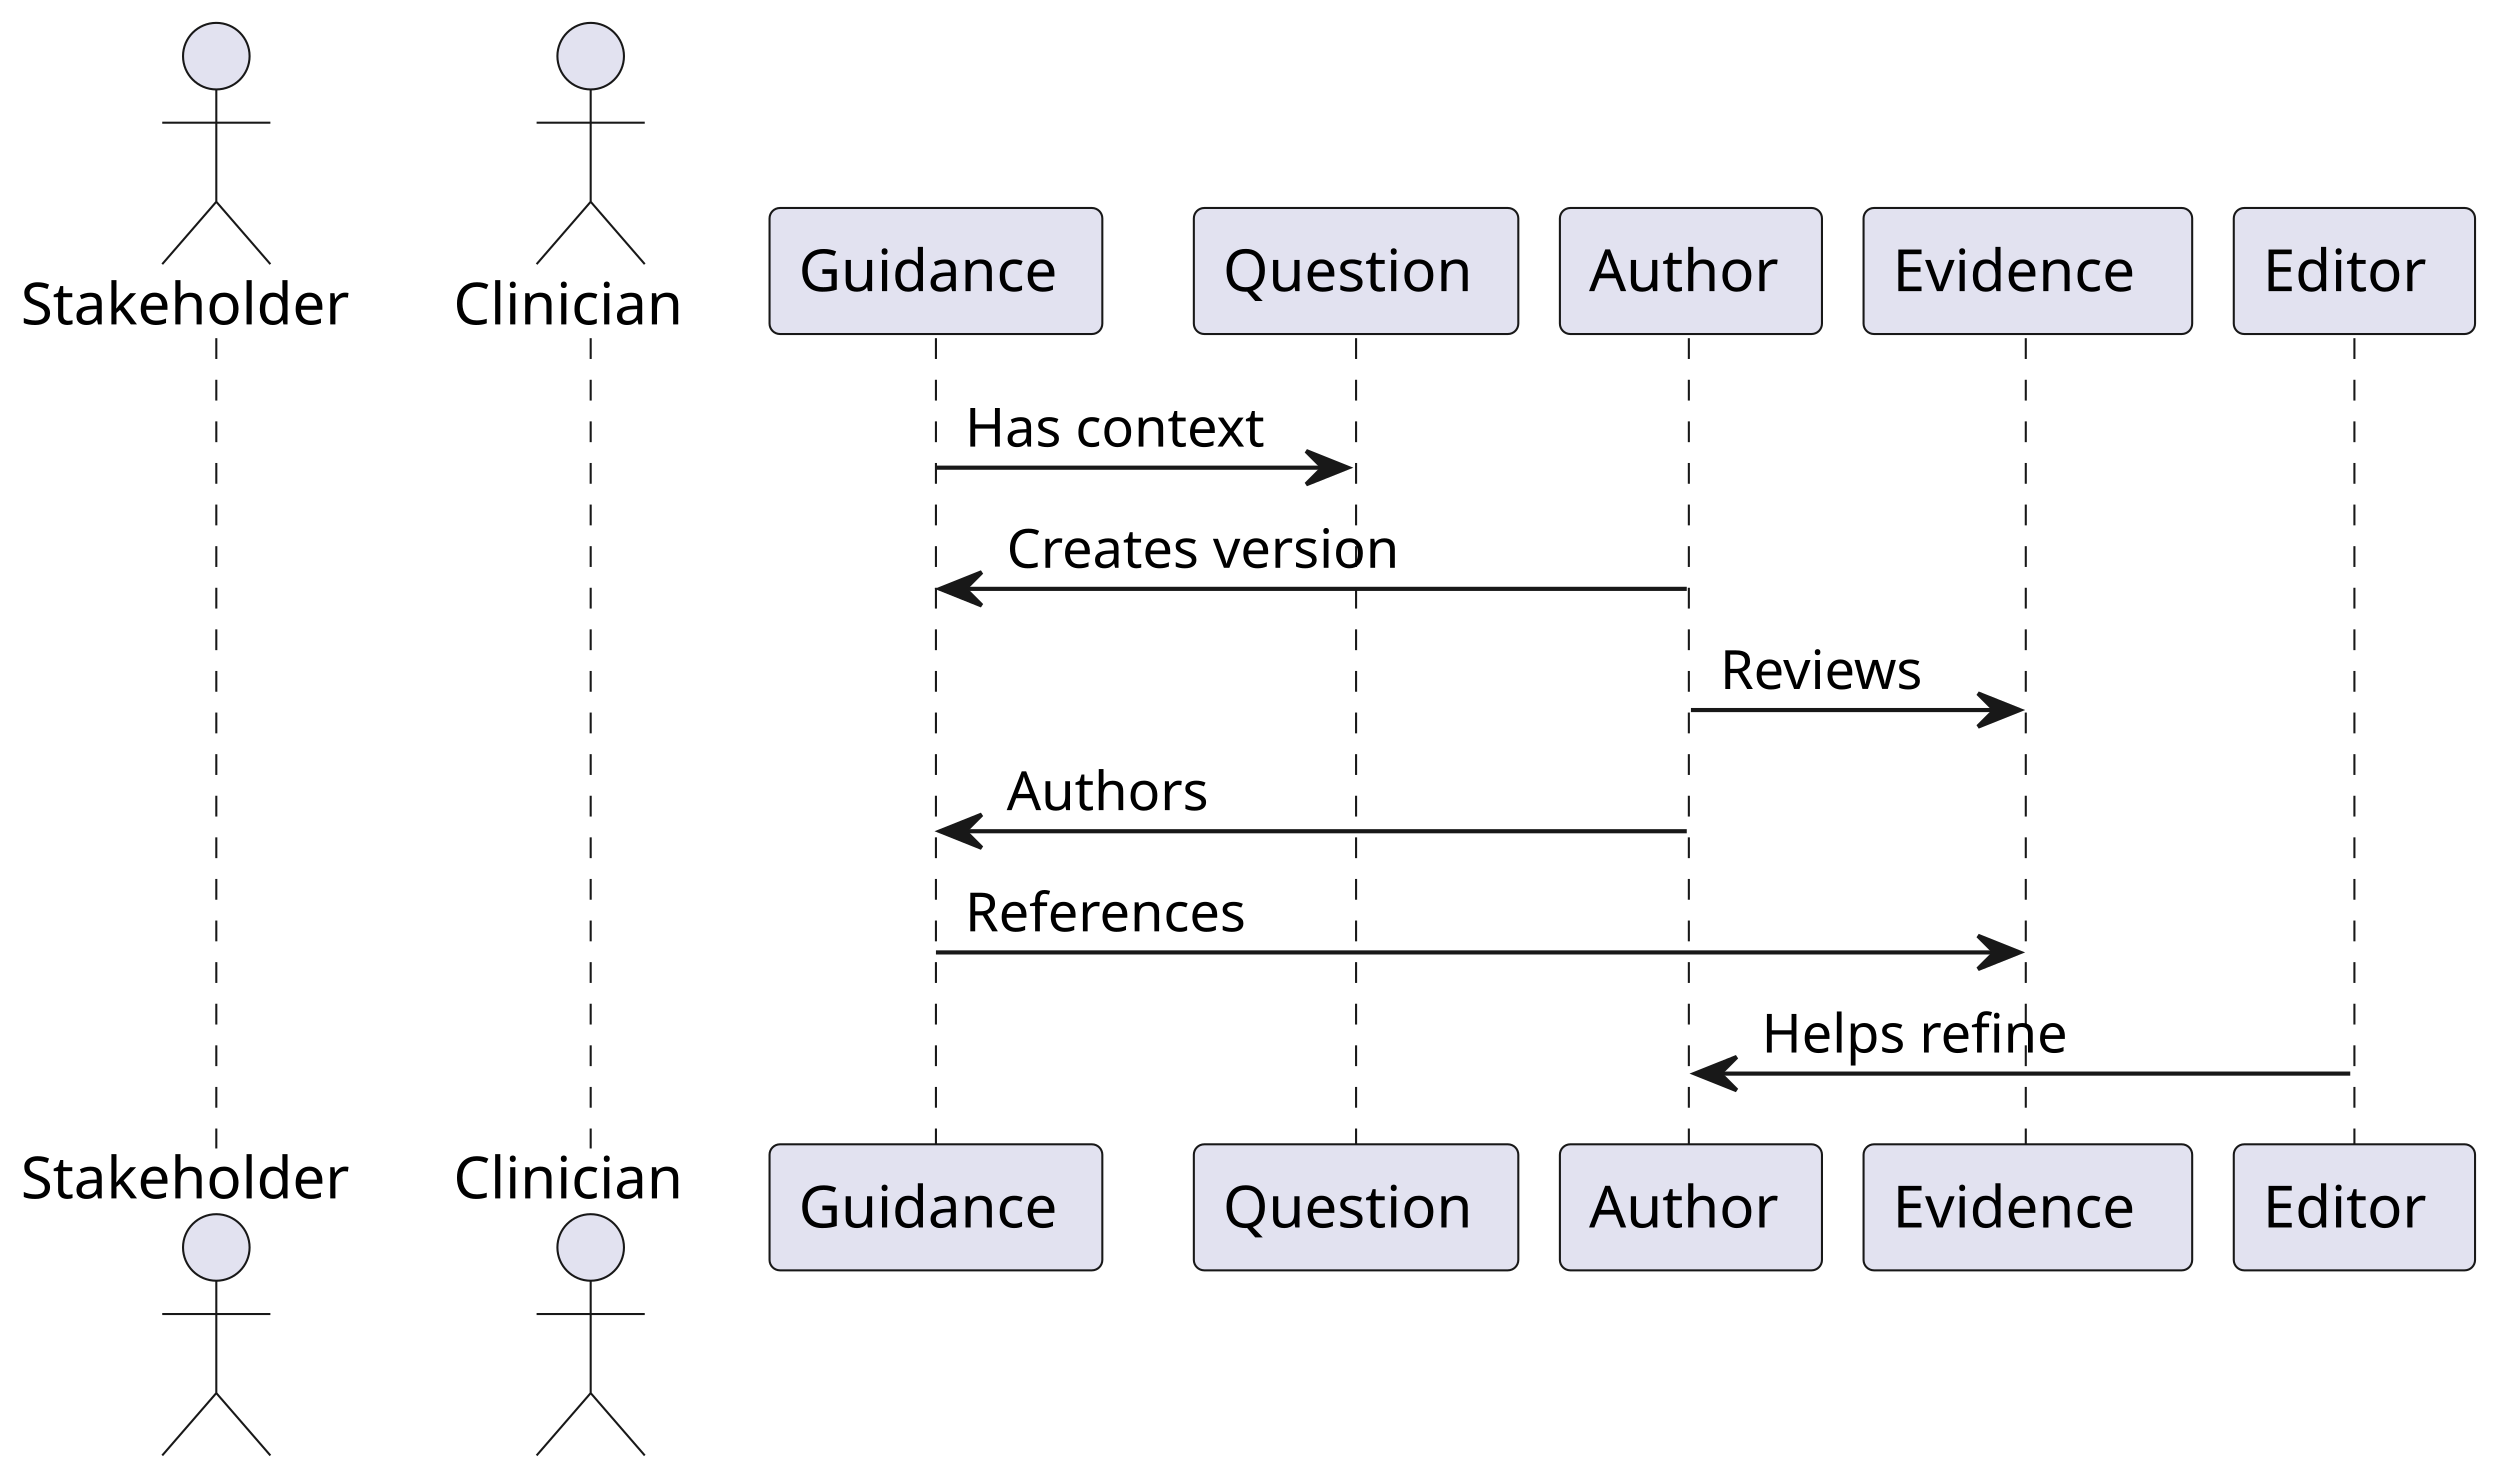
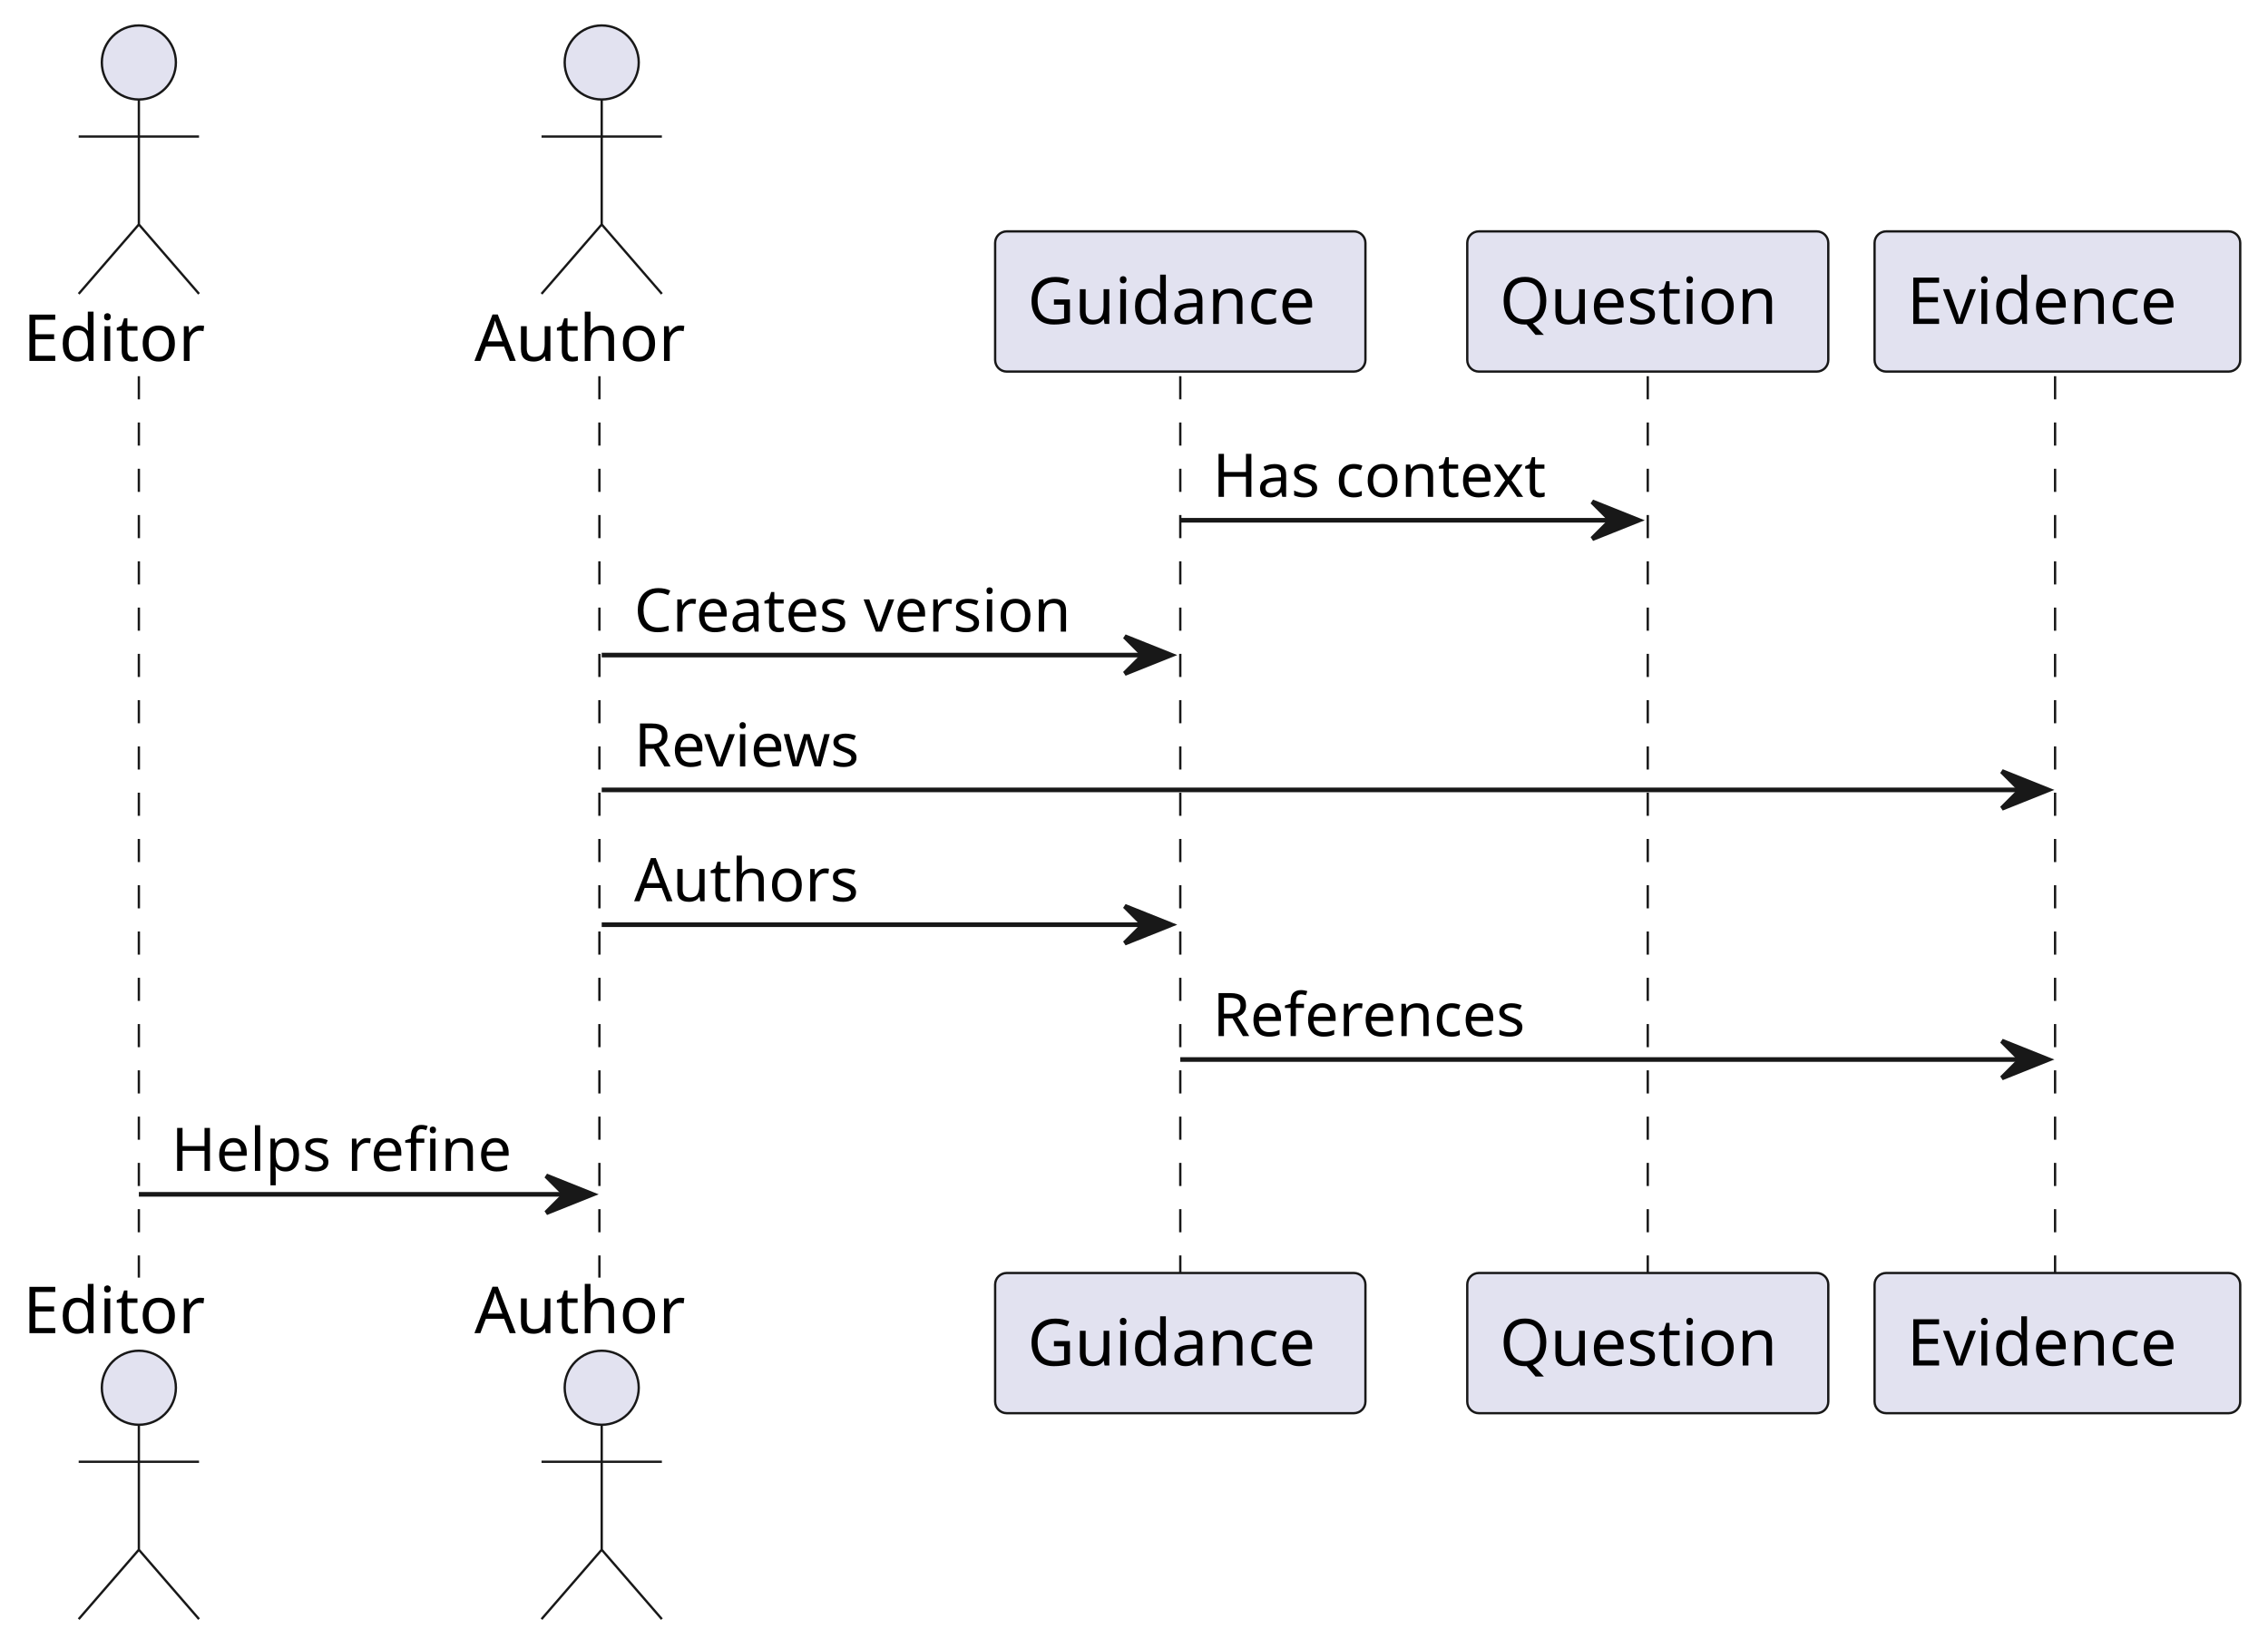
- <svg xmlns="http://www.w3.org/2000/svg" contentStyleType="text/css" height="356px" preserveAspectRatio="none" style="width:601px;height:356px;background:#FFFFFF;" version="1.1" viewBox="0 0 601 356" width="601px" zoomAndPan="magnify">
+ <svg xmlns="http://www.w3.org/2000/svg" contentStyleType="text/css" height="356px" preserveAspectRatio="none" style="width:490px;height:356px;background:#FFFFFF;" version="1.1" viewBox="0 0 490 356" width="490px" zoomAndPan="magnify">
  <defs />
  <g>
-     <line style="stroke:#181818;stroke-width:0.5;stroke-dasharray:5.0,5.0;" x1="52" x2="52" y1="81.297" y2="276.094" />
-     <line style="stroke:#181818;stroke-width:0.5;stroke-dasharray:5.0,5.0;" x1="142" x2="142" y1="81.297" y2="276.094" />
-     <line style="stroke:#181818;stroke-width:0.5;stroke-dasharray:5.0,5.0;" x1="225" x2="225" y1="81.297" y2="276.094" />
-     <line style="stroke:#181818;stroke-width:0.5;stroke-dasharray:5.0,5.0;" x1="326" x2="326" y1="81.297" y2="276.094" />
-     <line style="stroke:#181818;stroke-width:0.5;stroke-dasharray:5.0,5.0;" x1="406" x2="406" y1="81.297" y2="276.094" />
-     <line style="stroke:#181818;stroke-width:0.5;stroke-dasharray:5.0,5.0;" x1="487" x2="487" y1="81.297" y2="276.094" />
-     <line style="stroke:#181818;stroke-width:0.5;stroke-dasharray:5.0,5.0;" x1="566" x2="566" y1="81.297" y2="276.094" />
-     <text fill="#000000" font-family="sans-serif" font-size="14" lengthAdjust="spacing" textLength="88" x="5" y="77.995">Stakeholder</text>
-     <ellipse cx="52" cy="13.5" fill="#E2E2F0" rx="8" ry="8" style="stroke:#181818;stroke-width:0.5;" />
-     <path d="M52,21.5 L52,48.5 M39,29.5 L65,29.5 M52,48.5 L39,63.5 M52,48.5 L65,63.5 " fill="none" style="stroke:#181818;stroke-width:0.5;" />
-     <text fill="#000000" font-family="sans-serif" font-size="14" lengthAdjust="spacing" textLength="88" x="5" y="288.089">Stakeholder</text>
-     <ellipse cx="52" cy="299.891" fill="#E2E2F0" rx="8" ry="8" style="stroke:#181818;stroke-width:0.5;" />
-     <path d="M52,307.891 L52,334.891 M39,315.891 L65,315.891 M52,334.891 L39,349.891 M52,334.891 L65,349.891 " fill="none" style="stroke:#181818;stroke-width:0.5;" />
-     <text fill="#000000" font-family="sans-serif" font-size="14" lengthAdjust="spacing" textLength="60" x="109" y="77.995">Clinician</text>
-     <ellipse cx="142" cy="13.5" fill="#E2E2F0" rx="8" ry="8" style="stroke:#181818;stroke-width:0.5;" />
-     <path d="M142,21.5 L142,48.5 M129,29.5 L155,29.5 M142,48.5 L129,63.5 M142,48.5 L155,63.5 " fill="none" style="stroke:#181818;stroke-width:0.5;" />
-     <text fill="#000000" font-family="sans-serif" font-size="14" lengthAdjust="spacing" textLength="60" x="109" y="288.089">Clinician</text>
-     <ellipse cx="142" cy="299.891" fill="#E2E2F0" rx="8" ry="8" style="stroke:#181818;stroke-width:0.5;" />
-     <path d="M142,307.891 L142,334.891 M129,315.891 L155,315.891 M142,334.891 L129,349.891 M142,334.891 L155,349.891 " fill="none" style="stroke:#181818;stroke-width:0.5;" />
-     <rect fill="#E2E2F0" height="30.297" rx="2.5" ry="2.5" style="stroke:#181818;stroke-width:0.5;" width="80" x="185" y="50" />
-     <text fill="#000000" font-family="sans-serif" font-size="14" lengthAdjust="spacing" textLength="66" x="192" y="69.995">Guidance</text>
-     <rect fill="#E2E2F0" height="30.297" rx="2.5" ry="2.5" style="stroke:#181818;stroke-width:0.5;" width="80" x="185" y="275.094" />
-     <text fill="#000000" font-family="sans-serif" font-size="14" lengthAdjust="spacing" textLength="66" x="192" y="295.089">Guidance</text>
-     <rect fill="#E2E2F0" height="30.297" rx="2.5" ry="2.5" style="stroke:#181818;stroke-width:0.5;" width="78" x="287" y="50" />
-     <text fill="#000000" font-family="sans-serif" font-size="14" lengthAdjust="spacing" textLength="64" x="294" y="69.995">Question</text>
-     <rect fill="#E2E2F0" height="30.297" rx="2.5" ry="2.5" style="stroke:#181818;stroke-width:0.5;" width="78" x="287" y="275.094" />
-     <text fill="#000000" font-family="sans-serif" font-size="14" lengthAdjust="spacing" textLength="64" x="294" y="295.089">Question</text>
-     <rect fill="#E2E2F0" height="30.297" rx="2.5" ry="2.5" style="stroke:#181818;stroke-width:0.5;" width="63" x="375" y="50" />
-     <text fill="#000000" font-family="sans-serif" font-size="14" lengthAdjust="spacing" textLength="49" x="382" y="69.995">Author</text>
-     <rect fill="#E2E2F0" height="30.297" rx="2.5" ry="2.5" style="stroke:#181818;stroke-width:0.5;" width="63" x="375" y="275.094" />
-     <text fill="#000000" font-family="sans-serif" font-size="14" lengthAdjust="spacing" textLength="49" x="382" y="295.089">Author</text>
-     <rect fill="#E2E2F0" height="30.297" rx="2.5" ry="2.5" style="stroke:#181818;stroke-width:0.5;" width="79" x="448" y="50" />
-     <text fill="#000000" font-family="sans-serif" font-size="14" lengthAdjust="spacing" textLength="65" x="455" y="69.995">Evidence</text>
-     <rect fill="#E2E2F0" height="30.297" rx="2.5" ry="2.5" style="stroke:#181818;stroke-width:0.5;" width="79" x="448" y="275.094" />
-     <text fill="#000000" font-family="sans-serif" font-size="14" lengthAdjust="spacing" textLength="65" x="455" y="295.089">Evidence</text>
-     <rect fill="#E2E2F0" height="30.297" rx="2.5" ry="2.5" style="stroke:#181818;stroke-width:0.5;" width="58" x="537" y="50" />
-     <text fill="#000000" font-family="sans-serif" font-size="14" lengthAdjust="spacing" textLength="44" x="544" y="69.995">Editor</text>
-     <rect fill="#E2E2F0" height="30.297" rx="2.5" ry="2.5" style="stroke:#181818;stroke-width:0.5;" width="58" x="537" y="275.094" />
-     <text fill="#000000" font-family="sans-serif" font-size="14" lengthAdjust="spacing" textLength="44" x="544" y="295.089">Editor</text>
-     <polygon fill="#181818" points="314,108.43,324,112.43,314,116.43,318,112.43" style="stroke:#181818;stroke-width:1.0;" />
-     <line style="stroke:#181818;stroke-width:1.0;" x1="225" x2="320" y1="112.43" y2="112.43" />
-     <text fill="#000000" font-family="sans-serif" font-size="13" lengthAdjust="spacing" textLength="77" x="232" y="107.364">Has context</text>
-     <polygon fill="#181818" points="236,137.562,226,141.562,236,145.562,232,141.562" style="stroke:#181818;stroke-width:1.0;" />
-     <line style="stroke:#181818;stroke-width:1.0;" x1="230" x2="405.5" y1="141.562" y2="141.562" />
-     <text fill="#000000" font-family="sans-serif" font-size="13" lengthAdjust="spacing" textLength="101" x="242" y="136.497">Creates version</text>
-     <polygon fill="#181818" points="475.5,166.695,485.5,170.695,475.5,174.695,479.5,170.695" style="stroke:#181818;stroke-width:1.0;" />
-     <line style="stroke:#181818;stroke-width:1.0;" x1="406.5" x2="481.5" y1="170.695" y2="170.695" />
-     <text fill="#000000" font-family="sans-serif" font-size="13" lengthAdjust="spacing" textLength="54" x="413.5" y="165.629">Reviews</text>
-     <polygon fill="#181818" points="236,195.828,226,199.828,236,203.828,232,199.828" style="stroke:#181818;stroke-width:1.0;" />
-     <line style="stroke:#181818;stroke-width:1.0;" x1="230" x2="405.5" y1="199.828" y2="199.828" />
-     <text fill="#000000" font-family="sans-serif" font-size="13" lengthAdjust="spacing" textLength="50" x="242" y="194.762">Authors</text>
-     <polygon fill="#181818" points="475.5,224.961,485.5,228.961,475.5,232.961,479.5,228.961" style="stroke:#181818;stroke-width:1.0;" />
-     <line style="stroke:#181818;stroke-width:1.0;" x1="225" x2="481.5" y1="228.961" y2="228.961" />
-     <text fill="#000000" font-family="sans-serif" font-size="13" lengthAdjust="spacing" textLength="73" x="232" y="223.895">References</text>
-     <polygon fill="#181818" points="417.5,254.094,407.5,258.094,417.5,262.094,413.5,258.094" style="stroke:#181818;stroke-width:1.0;" />
-     <line style="stroke:#181818;stroke-width:1.0;" x1="411.5" x2="565" y1="258.094" y2="258.094" />
-     <text fill="#000000" font-family="sans-serif" font-size="13" lengthAdjust="spacing" textLength="76" x="423.5" y="253.028">Helps refine</text>
+     <line style="stroke:#181818;stroke-width:0.5;stroke-dasharray:5.0,5.0;" x1="30" x2="30" y1="81.297" y2="276.094" />
+     <line style="stroke:#181818;stroke-width:0.5;stroke-dasharray:5.0,5.0;" x1="129.5" x2="129.5" y1="81.297" y2="276.094" />
+     <line style="stroke:#181818;stroke-width:0.5;stroke-dasharray:5.0,5.0;" x1="255" x2="255" y1="81.297" y2="276.094" />
+     <line style="stroke:#181818;stroke-width:0.5;stroke-dasharray:5.0,5.0;" x1="356" x2="356" y1="81.297" y2="276.094" />
+     <line style="stroke:#181818;stroke-width:0.5;stroke-dasharray:5.0,5.0;" x1="444" x2="444" y1="81.297" y2="276.094" />
+     <text fill="#000000" font-family="sans-serif" font-size="14" lengthAdjust="spacing" textLength="44" x="5" y="77.995">Editor</text>
+     <ellipse cx="30" cy="13.5" fill="#E2E2F0" rx="8" ry="8" style="stroke:#181818;stroke-width:0.5;" />
+     <path d="M30,21.5 L30,48.5 M17,29.5 L43,29.5 M30,48.5 L17,63.5 M30,48.5 L43,63.5 " fill="none" style="stroke:#181818;stroke-width:0.5;" />
+     <text fill="#000000" font-family="sans-serif" font-size="14" lengthAdjust="spacing" textLength="44" x="5" y="288.089">Editor</text>
+     <ellipse cx="30" cy="299.891" fill="#E2E2F0" rx="8" ry="8" style="stroke:#181818;stroke-width:0.5;" />
+     <path d="M30,307.891 L30,334.891 M17,315.891 L43,315.891 M30,334.891 L17,349.891 M30,334.891 L43,349.891 " fill="none" style="stroke:#181818;stroke-width:0.5;" />
+     <text fill="#000000" font-family="sans-serif" font-size="14" lengthAdjust="spacing" textLength="49" x="102.5" y="77.995">Author</text>
+     <ellipse cx="130" cy="13.5" fill="#E2E2F0" rx="8" ry="8" style="stroke:#181818;stroke-width:0.5;" />
+     <path d="M130,21.5 L130,48.5 M117,29.5 L143,29.5 M130,48.5 L117,63.5 M130,48.5 L143,63.5 " fill="none" style="stroke:#181818;stroke-width:0.5;" />
+     <text fill="#000000" font-family="sans-serif" font-size="14" lengthAdjust="spacing" textLength="49" x="102.5" y="288.089">Author</text>
+     <ellipse cx="130" cy="299.891" fill="#E2E2F0" rx="8" ry="8" style="stroke:#181818;stroke-width:0.5;" />
+     <path d="M130,307.891 L130,334.891 M117,315.891 L143,315.891 M130,334.891 L117,349.891 M130,334.891 L143,349.891 " fill="none" style="stroke:#181818;stroke-width:0.5;" />
+     <rect fill="#E2E2F0" height="30.297" rx="2.5" ry="2.5" style="stroke:#181818;stroke-width:0.5;" width="80" x="215" y="50" />
+     <text fill="#000000" font-family="sans-serif" font-size="14" lengthAdjust="spacing" textLength="66" x="222" y="69.995">Guidance</text>
+     <rect fill="#E2E2F0" height="30.297" rx="2.5" ry="2.5" style="stroke:#181818;stroke-width:0.5;" width="80" x="215" y="275.094" />
+     <text fill="#000000" font-family="sans-serif" font-size="14" lengthAdjust="spacing" textLength="66" x="222" y="295.089">Guidance</text>
+     <rect fill="#E2E2F0" height="30.297" rx="2.5" ry="2.5" style="stroke:#181818;stroke-width:0.5;" width="78" x="317" y="50" />
+     <text fill="#000000" font-family="sans-serif" font-size="14" lengthAdjust="spacing" textLength="64" x="324" y="69.995">Question</text>
+     <rect fill="#E2E2F0" height="30.297" rx="2.5" ry="2.5" style="stroke:#181818;stroke-width:0.5;" width="78" x="317" y="275.094" />
+     <text fill="#000000" font-family="sans-serif" font-size="14" lengthAdjust="spacing" textLength="64" x="324" y="295.089">Question</text>
+     <rect fill="#E2E2F0" height="30.297" rx="2.5" ry="2.5" style="stroke:#181818;stroke-width:0.5;" width="79" x="405" y="50" />
+     <text fill="#000000" font-family="sans-serif" font-size="14" lengthAdjust="spacing" textLength="65" x="412" y="69.995">Evidence</text>
+     <rect fill="#E2E2F0" height="30.297" rx="2.5" ry="2.5" style="stroke:#181818;stroke-width:0.5;" width="79" x="405" y="275.094" />
+     <text fill="#000000" font-family="sans-serif" font-size="14" lengthAdjust="spacing" textLength="65" x="412" y="295.089">Evidence</text>
+     <polygon fill="#181818" points="344,108.43,354,112.43,344,116.43,348,112.43" style="stroke:#181818;stroke-width:1.0;" />
+     <line style="stroke:#181818;stroke-width:1.0;" x1="255" x2="350" y1="112.43" y2="112.43" />
+     <text fill="#000000" font-family="sans-serif" font-size="13" lengthAdjust="spacing" textLength="77" x="262" y="107.364">Has context</text>
+     <polygon fill="#181818" points="243,137.562,253,141.562,243,145.562,247,141.562" style="stroke:#181818;stroke-width:1.0;" />
+     <line style="stroke:#181818;stroke-width:1.0;" x1="130" x2="249" y1="141.562" y2="141.562" />
+     <text fill="#000000" font-family="sans-serif" font-size="13" lengthAdjust="spacing" textLength="101" x="137" y="136.497">Creates version</text>
+     <polygon fill="#181818" points="432.5,166.695,442.5,170.695,432.5,174.695,436.5,170.695" style="stroke:#181818;stroke-width:1.0;" />
+     <line style="stroke:#181818;stroke-width:1.0;" x1="130" x2="438.5" y1="170.695" y2="170.695" />
+     <text fill="#000000" font-family="sans-serif" font-size="13" lengthAdjust="spacing" textLength="54" x="137" y="165.629">Reviews</text>
+     <polygon fill="#181818" points="243,195.828,253,199.828,243,203.828,247,199.828" style="stroke:#181818;stroke-width:1.0;" />
+     <line style="stroke:#181818;stroke-width:1.0;" x1="130" x2="249" y1="199.828" y2="199.828" />
+     <text fill="#000000" font-family="sans-serif" font-size="13" lengthAdjust="spacing" textLength="50" x="137" y="194.762">Authors</text>
+     <polygon fill="#181818" points="432.5,224.961,442.5,228.961,432.5,232.961,436.5,228.961" style="stroke:#181818;stroke-width:1.0;" />
+     <line style="stroke:#181818;stroke-width:1.0;" x1="255" x2="438.5" y1="228.961" y2="228.961" />
+     <text fill="#000000" font-family="sans-serif" font-size="13" lengthAdjust="spacing" textLength="73" x="262" y="223.895">References</text>
+     <polygon fill="#181818" points="118,254.094,128,258.094,118,262.094,122,258.094" style="stroke:#181818;stroke-width:1.0;" />
+     <line style="stroke:#181818;stroke-width:1.0;" x1="30" x2="124" y1="258.094" y2="258.094" />
+     <text fill="#000000" font-family="sans-serif" font-size="13" lengthAdjust="spacing" textLength="76" x="37" y="253.028">Helps refine</text>
  </g>
</svg>
